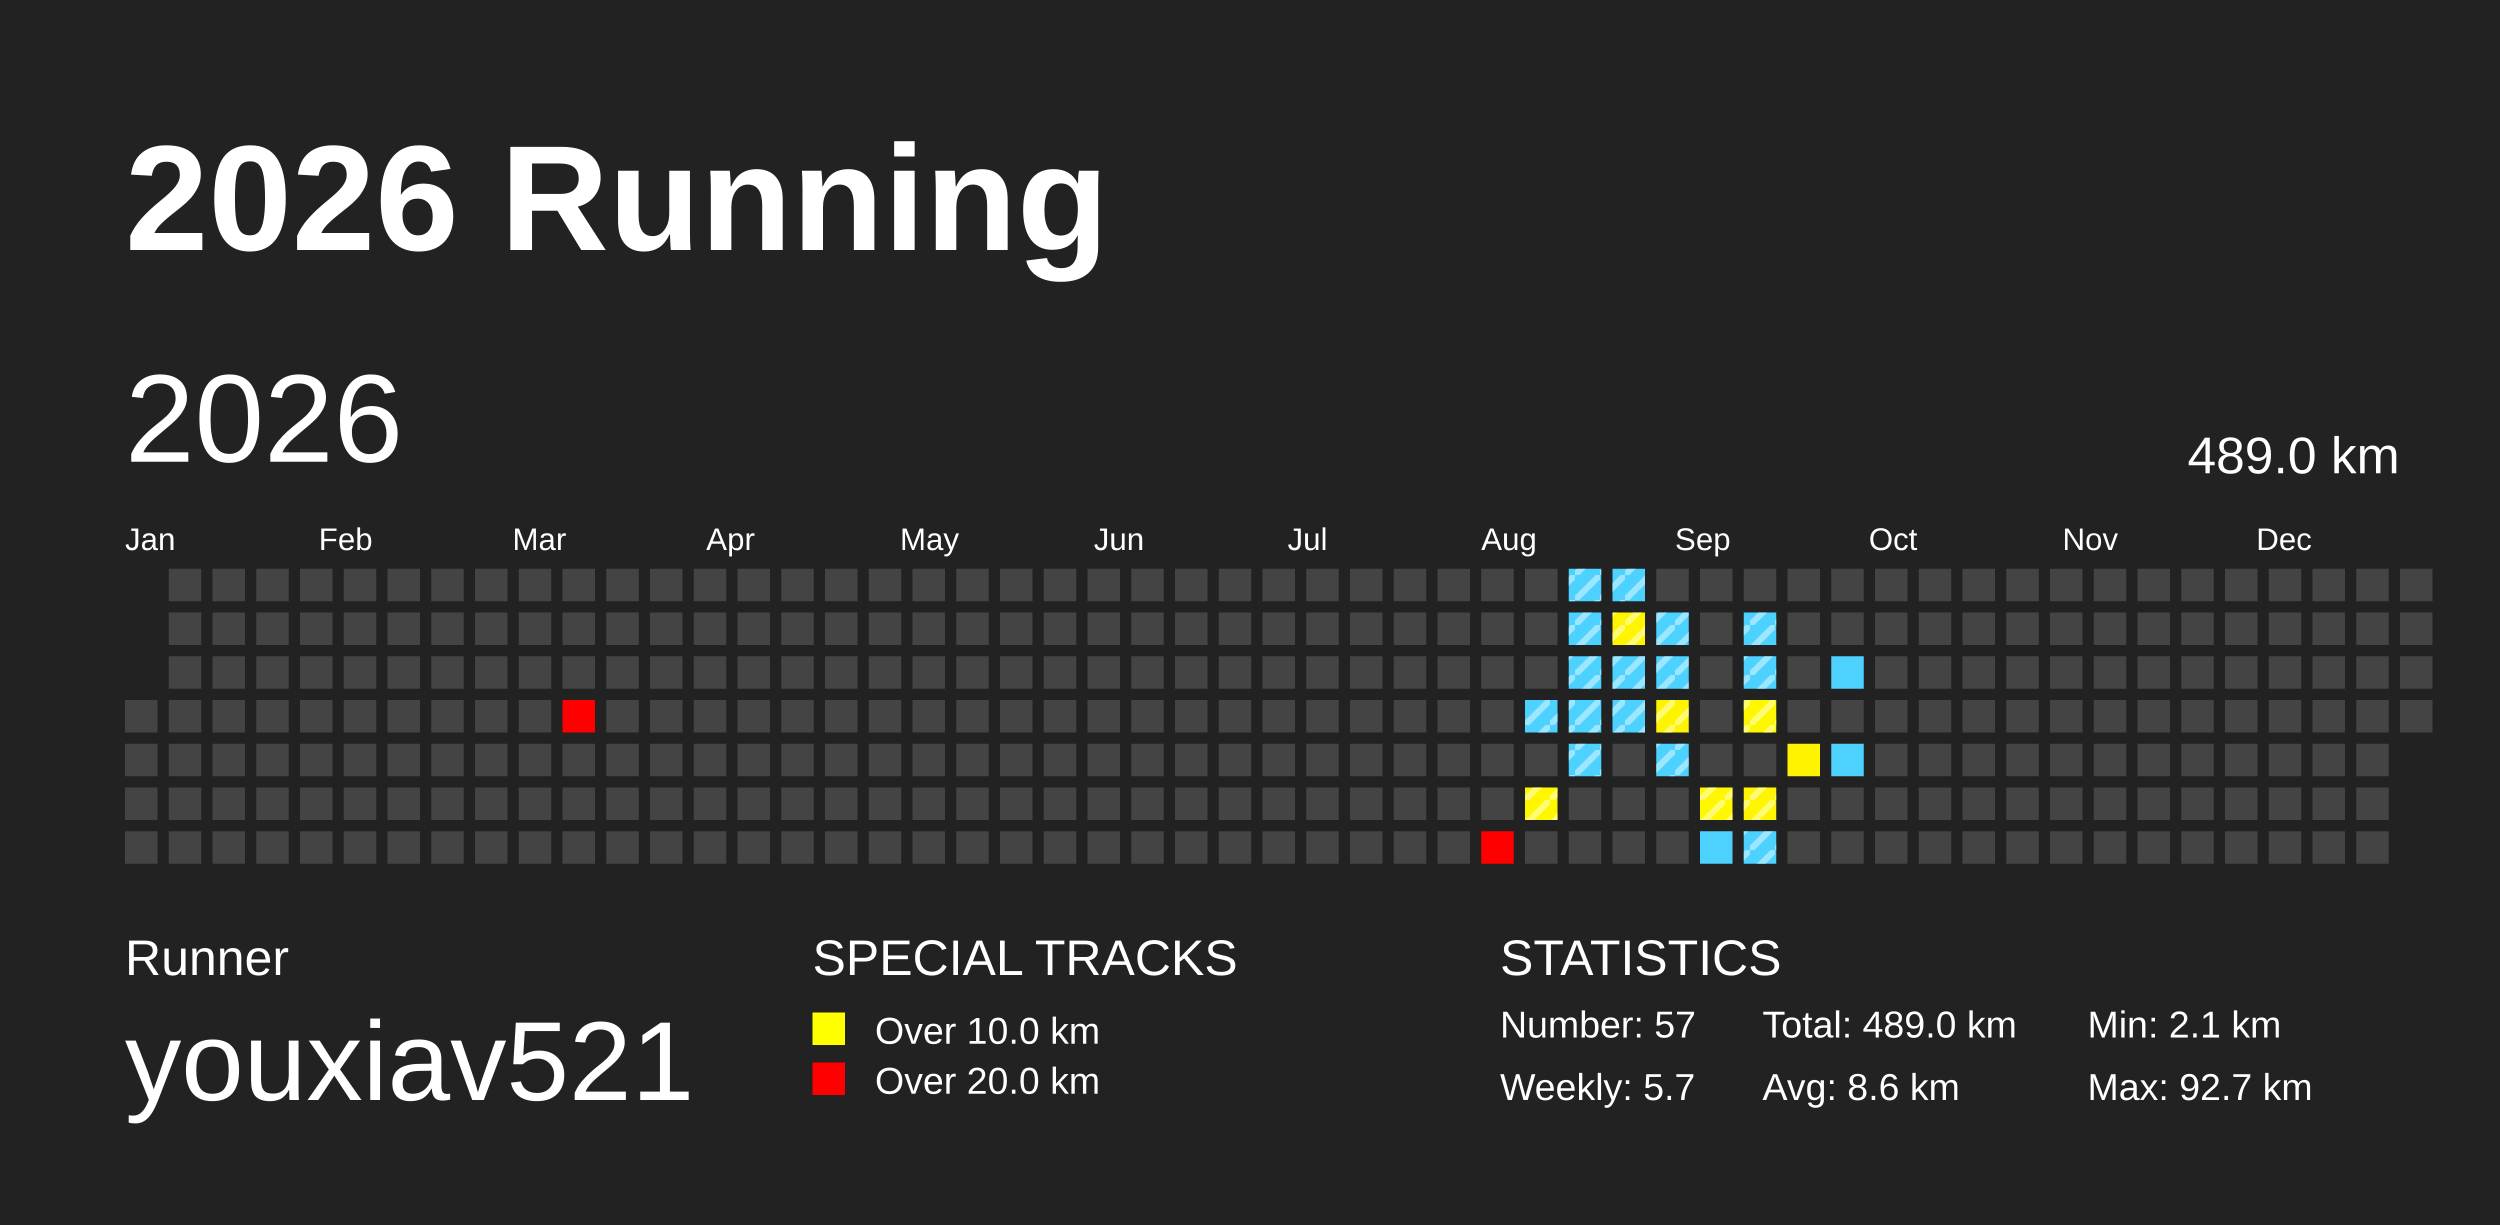
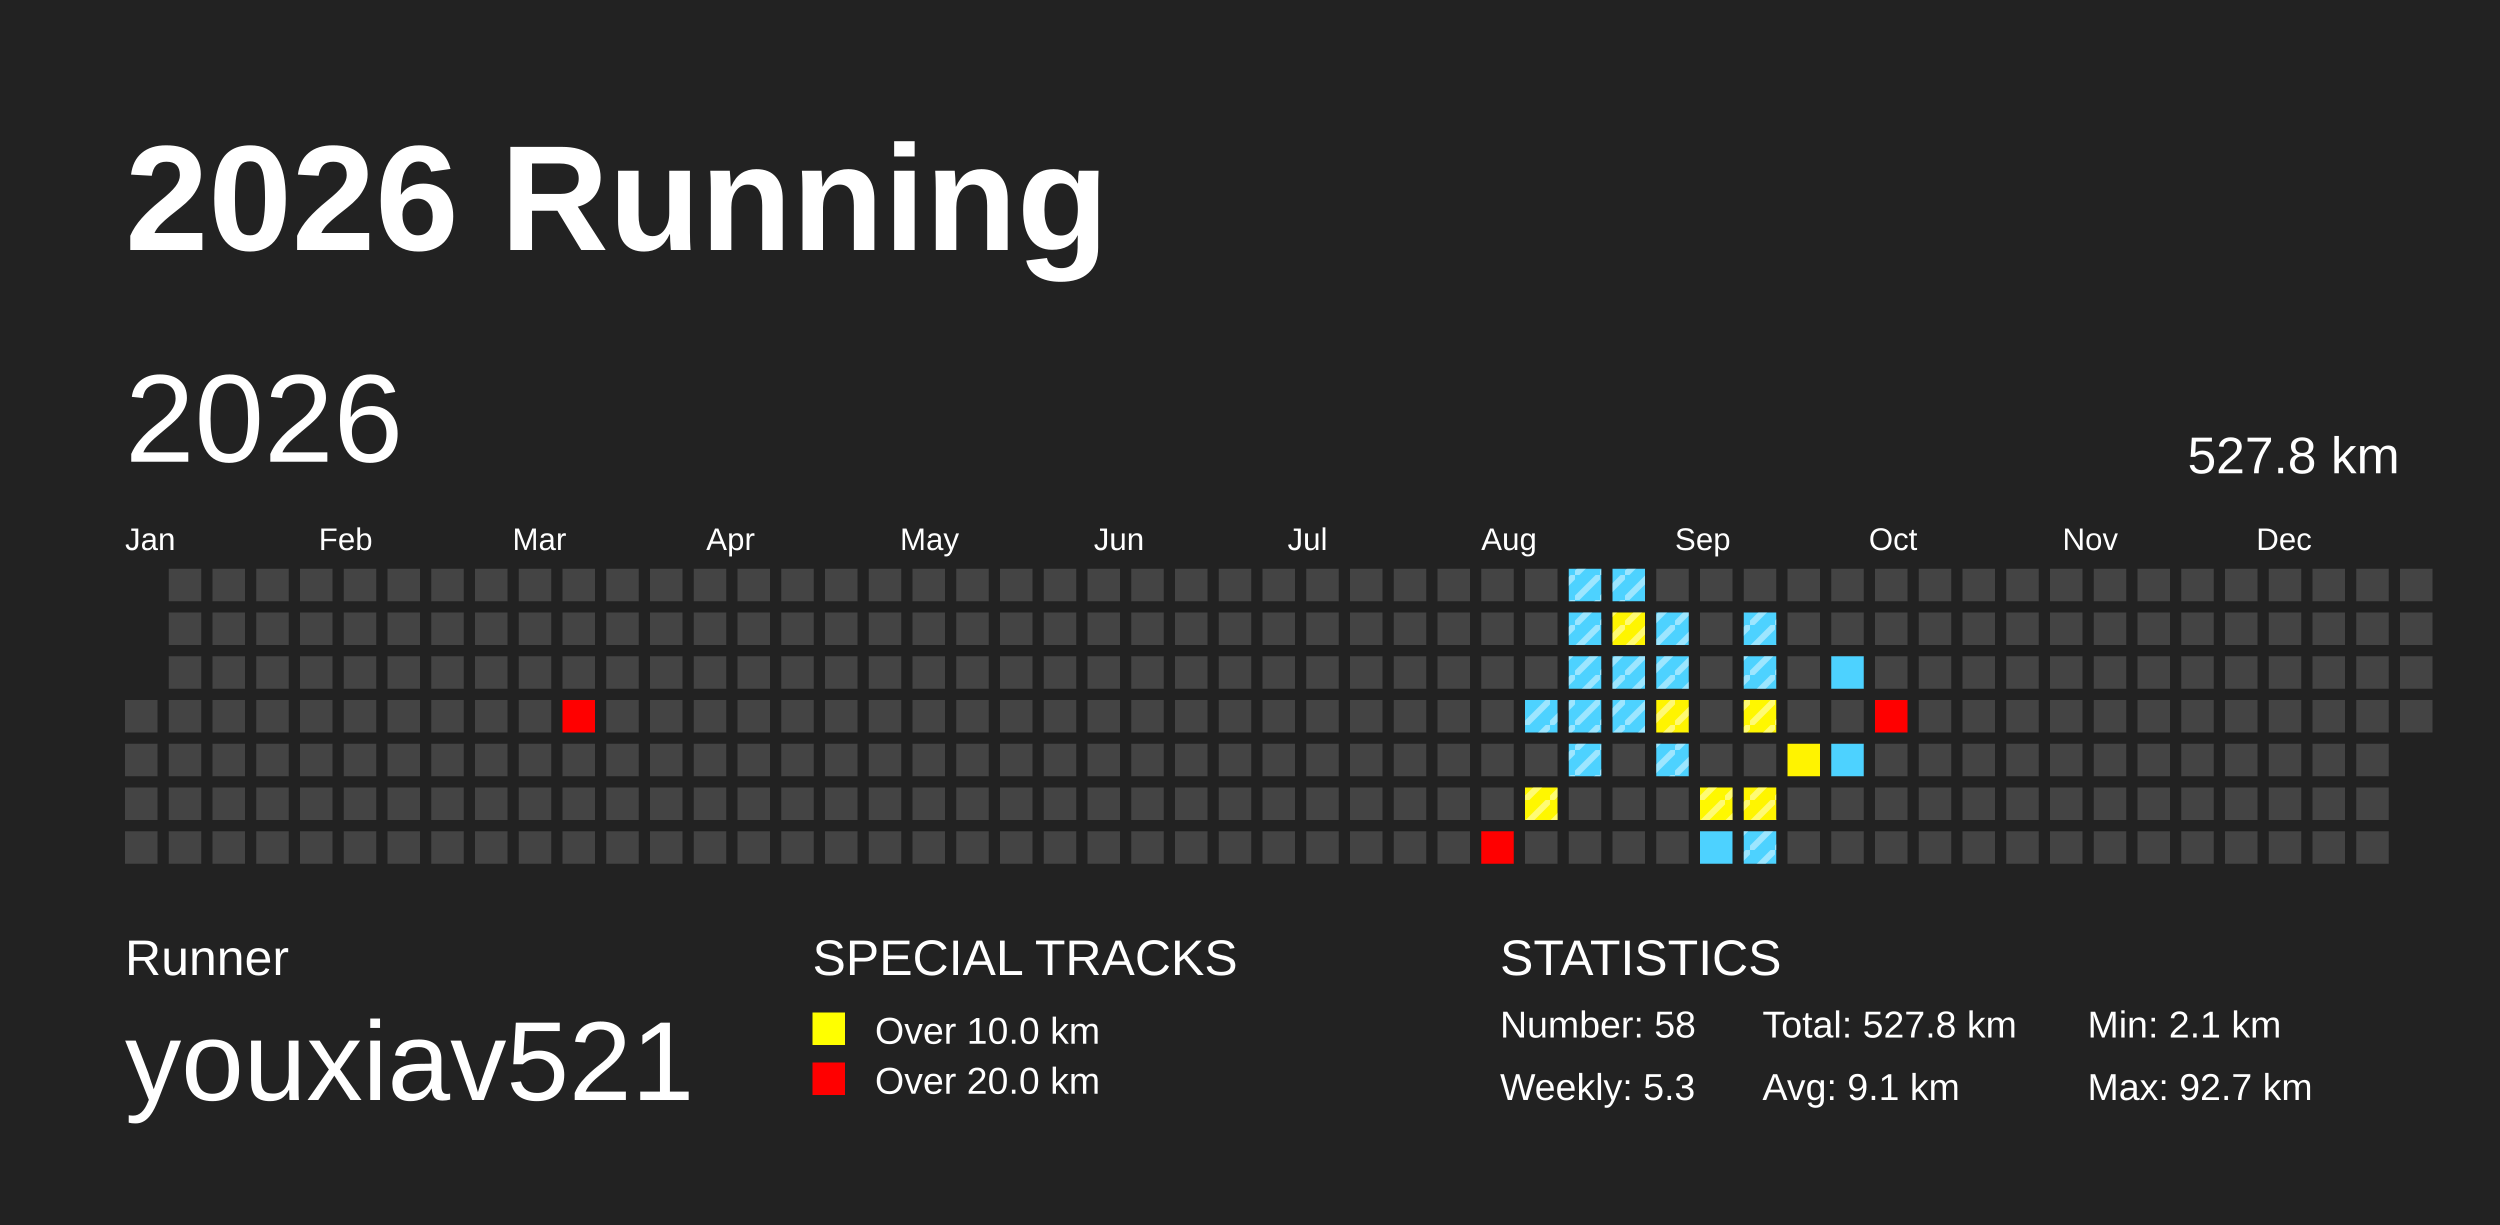
<svg xmlns="http://www.w3.org/2000/svg" baseProfile="full" height="98mm" version="1.1" viewBox="0,0,200,98" width="200mm">
  <defs>
    <pattern height="2" id="indoor-stripe" patternUnits="userSpaceOnUse" width="2">
      <line stroke="white" stroke-opacity="0.45" stroke-width="0.5" x1="0" x2="2" y1="2" y2="0" />
    </pattern>
  </defs>
  <rect fill="#222222" height="98" width="200" x="0" y="0" />
  <text fill="#FFFFFF" style="font-size:12px; font-family:Arial; font-weight:bold;" x="10" y="20">2026 Running</text>
  <text fill="#FFFFFF" style="font-size:4px; font-family:Arial" x="10" y="78">Runner</text>
  <text fill="#FFFFFF" style="font-size:9px; font-family:Arial" x="10" y="88">youxiav521</text>
  <text fill="#FFFFFF" style="font-size:4px; font-family:Arial" x="65" y="78">SPECIAL TRACKS</text>
  <rect fill="yellow" height="2.6" width="2.6" x="65" y="81" />
  <text fill="#FFFFFF" style="font-size:3px; font-family:Arial" x="70" y="83.5">Over 10.0 km</text>
  <rect fill="red" height="2.6" width="2.6" x="65" y="85" />
  <text fill="#FFFFFF" style="font-size:3px; font-family:Arial" x="70" y="87.5">Over 20.0 km</text>
  <text fill="#FFFFFF" style="font-size:4px; font-family:Arial" x="120" y="78">STATISTICS</text>
-   <text fill="#FFFFFF" style="font-size:3px; font-family:Arial" x="120" y="83">Number: 57</text>
-   <text fill="#FFFFFF" style="font-size:3px; font-family:Arial" x="120" y="88">Weekly: 5.7</text>
-   <text fill="#FFFFFF" style="font-size:3px; font-family:Arial" x="141" y="83">Total: 489.0 km</text>
-   <text fill="#FFFFFF" style="font-size:3px; font-family:Arial" x="141" y="88">Avg: 8.6 km</text>
+   <text fill="#FFFFFF" style="font-size:3px; font-family:Arial" x="120" y="83">Number: 58</text>
+   <text fill="#FFFFFF" style="font-size:3px; font-family:Arial" x="120" y="88">Weekly: 5.3</text>
+   <text fill="#FFFFFF" style="font-size:3px; font-family:Arial" x="141" y="83">Total: 527.8 km</text>
+   <text fill="#FFFFFF" style="font-size:3px; font-family:Arial" x="141" y="88">Avg: 9.1 km</text>
  <text fill="#FFFFFF" style="font-size:3px; font-family:Arial" x="167" y="83">Min: 2.1 km</text>
  <text fill="#FFFFFF" style="font-size:3px; font-family:Arial" x="167" y="88">Max: 92.7 km</text>
  <text dominant-baseline="hanging" fill="#FFFFFF" style="font-size:10.0px; font-family:Arial;" x="10" y="30">2026</text>
-   <text dominant-baseline="hanging" fill="#FFFFFF" style="font-size:4.125px; font-family:Arial;" x="175" y="35">489.0 km</text>
+   <text dominant-baseline="hanging" fill="#FFFFFF" style="font-size:4.125px; font-family:Arial;" x="175" y="35">527.8 km</text>
  <text fill="#FFFFFF" style="font-size:2.5px; font-family:Arial" x="10.0" y="44">Jan</text>
  <text fill="#FFFFFF" style="font-size:2.5px; font-family:Arial" x="25.5" y="44">Feb</text>
  <text fill="#FFFFFF" style="font-size:2.5px; font-family:Arial" x="41.0" y="44">Mar</text>
  <text fill="#FFFFFF" style="font-size:2.5px; font-family:Arial" x="56.5" y="44">Apr</text>
  <text fill="#FFFFFF" style="font-size:2.5px; font-family:Arial" x="72.0" y="44">May</text>
  <text fill="#FFFFFF" style="font-size:2.5px; font-family:Arial" x="87.5" y="44">Jun</text>
  <text fill="#FFFFFF" style="font-size:2.5px; font-family:Arial" x="103.0" y="44">Jul</text>
  <text fill="#FFFFFF" style="font-size:2.5px; font-family:Arial" x="118.5" y="44">Aug</text>
  <text fill="#FFFFFF" style="font-size:2.5px; font-family:Arial" x="134.0" y="44">Sep</text>
  <text fill="#FFFFFF" style="font-size:2.5px; font-family:Arial" x="149.5" y="44">Oct</text>
  <text fill="#FFFFFF" style="font-size:2.5px; font-family:Arial" x="165.0" y="44">Nov</text>
  <text fill="#FFFFFF" style="font-size:2.5px; font-family:Arial" x="180.5" y="44">Dec</text>
  <rect fill="#444444" height="2.6" width="2.6" x="10.0" y="56.0" />
  <rect fill="#444444" height="2.6" width="2.6" x="10.0" y="59.5" />
  <rect fill="#444444" height="2.6" width="2.6" x="10.0" y="63.0" />
  <rect fill="#444444" height="2.6" width="2.6" x="10.0" y="66.5" />
  <rect fill="#444444" height="2.6" width="2.6" x="13.5" y="45.5" />
  <rect fill="#444444" height="2.6" width="2.6" x="13.5" y="49.0" />
  <rect fill="#444444" height="2.6" width="2.6" x="13.5" y="52.5" />
  <rect fill="#444444" height="2.6" width="2.6" x="13.5" y="56.0" />
  <rect fill="#444444" height="2.6" width="2.6" x="13.5" y="59.5" />
  <rect fill="#444444" height="2.6" width="2.6" x="13.5" y="63.0" />
  <rect fill="#444444" height="2.6" width="2.6" x="13.5" y="66.5" />
  <rect fill="#444444" height="2.6" width="2.6" x="17.0" y="45.5" />
  <rect fill="#444444" height="2.6" width="2.6" x="17.0" y="49.0" />
  <rect fill="#444444" height="2.6" width="2.6" x="17.0" y="52.5" />
  <rect fill="#444444" height="2.6" width="2.6" x="17.0" y="56.0" />
  <rect fill="#444444" height="2.6" width="2.6" x="17.0" y="59.5" />
  <rect fill="#444444" height="2.6" width="2.6" x="17.0" y="63.0" />
  <rect fill="#444444" height="2.6" width="2.6" x="17.0" y="66.5" />
  <rect fill="#444444" height="2.6" width="2.6" x="20.5" y="45.5" />
  <rect fill="#444444" height="2.6" width="2.6" x="20.5" y="49.0" />
  <rect fill="#444444" height="2.6" width="2.6" x="20.5" y="52.5" />
  <rect fill="#444444" height="2.6" width="2.6" x="20.5" y="56.0" />
  <rect fill="#444444" height="2.6" width="2.6" x="20.5" y="59.5" />
  <rect fill="#444444" height="2.6" width="2.6" x="20.5" y="63.0" />
  <rect fill="#444444" height="2.6" width="2.6" x="20.5" y="66.5" />
  <rect fill="#444444" height="2.6" width="2.6" x="24.0" y="45.5" />
  <rect fill="#444444" height="2.6" width="2.6" x="24.0" y="49.0" />
  <rect fill="#444444" height="2.6" width="2.6" x="24.0" y="52.5" />
  <rect fill="#444444" height="2.6" width="2.6" x="24.0" y="56.0" />
  <rect fill="#444444" height="2.6" width="2.6" x="24.0" y="59.5" />
  <rect fill="#444444" height="2.6" width="2.6" x="24.0" y="63.0" />
  <rect fill="#444444" height="2.6" width="2.6" x="24.0" y="66.5" />
  <rect fill="#444444" height="2.6" width="2.6" x="27.5" y="45.5" />
  <rect fill="#444444" height="2.6" width="2.6" x="27.5" y="49.0" />
  <rect fill="#444444" height="2.6" width="2.6" x="27.5" y="52.5" />
  <rect fill="#444444" height="2.6" width="2.6" x="27.5" y="56.0" />
  <rect fill="#444444" height="2.6" width="2.6" x="27.5" y="59.5" />
  <rect fill="#444444" height="2.6" width="2.6" x="27.5" y="63.0" />
  <rect fill="#444444" height="2.6" width="2.6" x="27.5" y="66.5" />
  <rect fill="#444444" height="2.6" width="2.6" x="31.0" y="45.5" />
  <rect fill="#444444" height="2.6" width="2.6" x="31.0" y="49.0" />
  <rect fill="#444444" height="2.6" width="2.6" x="31.0" y="52.5" />
  <rect fill="#444444" height="2.6" width="2.6" x="31.0" y="56.0" />
  <rect fill="#444444" height="2.6" width="2.6" x="31.0" y="59.5" />
  <rect fill="#444444" height="2.6" width="2.6" x="31.0" y="63.0" />
  <rect fill="#444444" height="2.6" width="2.6" x="31.0" y="66.5" />
  <rect fill="#444444" height="2.6" width="2.6" x="34.5" y="45.5" />
  <rect fill="#444444" height="2.6" width="2.6" x="34.5" y="49.0" />
  <rect fill="#444444" height="2.6" width="2.6" x="34.5" y="52.5" />
  <rect fill="#444444" height="2.6" width="2.6" x="34.5" y="56.0" />
  <rect fill="#444444" height="2.6" width="2.6" x="34.5" y="59.5" />
  <rect fill="#444444" height="2.6" width="2.6" x="34.5" y="63.0" />
  <rect fill="#444444" height="2.6" width="2.6" x="34.5" y="66.5" />
  <rect fill="#444444" height="2.6" width="2.6" x="38.0" y="45.5" />
  <rect fill="#444444" height="2.6" width="2.6" x="38.0" y="49.0" />
  <rect fill="#444444" height="2.6" width="2.6" x="38.0" y="52.5" />
  <rect fill="#444444" height="2.6" width="2.6" x="38.0" y="56.0" />
  <rect fill="#444444" height="2.6" width="2.6" x="38.0" y="59.5" />
  <rect fill="#444444" height="2.6" width="2.6" x="38.0" y="63.0" />
  <rect fill="#444444" height="2.6" width="2.6" x="38.0" y="66.5" />
  <rect fill="#444444" height="2.6" width="2.6" x="41.5" y="45.5" />
  <rect fill="#444444" height="2.6" width="2.6" x="41.5" y="49.0" />
  <rect fill="#444444" height="2.6" width="2.6" x="41.5" y="52.5" />
  <rect fill="#444444" height="2.6" width="2.6" x="41.5" y="56.0" />
  <rect fill="#444444" height="2.6" width="2.6" x="41.5" y="59.5" />
  <rect fill="#444444" height="2.6" width="2.6" x="41.5" y="63.0" />
  <rect fill="#444444" height="2.6" width="2.6" x="41.5" y="66.5" />
  <rect fill="#444444" height="2.6" width="2.6" x="45.0" y="45.5" />
  <rect fill="#444444" height="2.6" width="2.6" x="45.0" y="49.0" />
  <rect fill="#444444" height="2.6" width="2.6" x="45.0" y="52.5" />
  <rect fill="red" height="2.6" width="2.6" x="45.0" y="56.0" />
  <rect fill="#444444" height="2.6" width="2.6" x="45.0" y="59.5" />
  <rect fill="#444444" height="2.6" width="2.6" x="45.0" y="63.0" />
  <rect fill="#444444" height="2.6" width="2.6" x="45.0" y="66.5" />
  <rect fill="#444444" height="2.6" width="2.6" x="48.5" y="45.5" />
  <rect fill="#444444" height="2.6" width="2.6" x="48.5" y="49.0" />
  <rect fill="#444444" height="2.6" width="2.6" x="48.5" y="52.5" />
  <rect fill="#444444" height="2.6" width="2.6" x="48.5" y="56.0" />
  <rect fill="#444444" height="2.6" width="2.6" x="48.5" y="59.5" />
  <rect fill="#444444" height="2.6" width="2.6" x="48.5" y="63.0" />
  <rect fill="#444444" height="2.6" width="2.6" x="48.5" y="66.5" />
  <rect fill="#444444" height="2.6" width="2.6" x="52.0" y="45.5" />
  <rect fill="#444444" height="2.6" width="2.6" x="52.0" y="49.0" />
  <rect fill="#444444" height="2.6" width="2.6" x="52.0" y="52.5" />
  <rect fill="#444444" height="2.6" width="2.6" x="52.0" y="56.0" />
  <rect fill="#444444" height="2.6" width="2.6" x="52.0" y="59.5" />
  <rect fill="#444444" height="2.6" width="2.6" x="52.0" y="63.0" />
  <rect fill="#444444" height="2.6" width="2.6" x="52.0" y="66.5" />
  <rect fill="#444444" height="2.6" width="2.6" x="55.5" y="45.5" />
  <rect fill="#444444" height="2.6" width="2.6" x="55.5" y="49.0" />
  <rect fill="#444444" height="2.6" width="2.6" x="55.5" y="52.5" />
  <rect fill="#444444" height="2.6" width="2.6" x="55.5" y="56.0" />
  <rect fill="#444444" height="2.6" width="2.6" x="55.5" y="59.5" />
  <rect fill="#444444" height="2.6" width="2.6" x="55.5" y="63.0" />
  <rect fill="#444444" height="2.6" width="2.6" x="55.5" y="66.5" />
  <rect fill="#444444" height="2.6" width="2.6" x="59.0" y="45.5" />
  <rect fill="#444444" height="2.6" width="2.6" x="59.0" y="49.0" />
  <rect fill="#444444" height="2.6" width="2.6" x="59.0" y="52.5" />
  <rect fill="#444444" height="2.6" width="2.6" x="59.0" y="56.0" />
  <rect fill="#444444" height="2.6" width="2.6" x="59.0" y="59.5" />
  <rect fill="#444444" height="2.6" width="2.6" x="59.0" y="63.0" />
  <rect fill="#444444" height="2.6" width="2.6" x="59.0" y="66.5" />
  <rect fill="#444444" height="2.6" width="2.6" x="62.5" y="45.5" />
  <rect fill="#444444" height="2.6" width="2.6" x="62.5" y="49.0" />
  <rect fill="#444444" height="2.6" width="2.6" x="62.5" y="52.5" />
  <rect fill="#444444" height="2.6" width="2.6" x="62.5" y="56.0" />
  <rect fill="#444444" height="2.6" width="2.6" x="62.5" y="59.5" />
  <rect fill="#444444" height="2.6" width="2.6" x="62.5" y="63.0" />
  <rect fill="#444444" height="2.6" width="2.6" x="62.5" y="66.5" />
  <rect fill="#444444" height="2.6" width="2.6" x="66.0" y="45.5" />
  <rect fill="#444444" height="2.6" width="2.6" x="66.0" y="49.0" />
  <rect fill="#444444" height="2.6" width="2.6" x="66.0" y="52.5" />
  <rect fill="#444444" height="2.6" width="2.6" x="66.0" y="56.0" />
  <rect fill="#444444" height="2.6" width="2.6" x="66.0" y="59.5" />
  <rect fill="#444444" height="2.6" width="2.6" x="66.0" y="63.0" />
  <rect fill="#444444" height="2.6" width="2.6" x="66.0" y="66.5" />
  <rect fill="#444444" height="2.6" width="2.6" x="69.5" y="45.5" />
  <rect fill="#444444" height="2.6" width="2.6" x="69.5" y="49.0" />
  <rect fill="#444444" height="2.6" width="2.6" x="69.5" y="52.5" />
  <rect fill="#444444" height="2.6" width="2.6" x="69.5" y="56.0" />
  <rect fill="#444444" height="2.6" width="2.6" x="69.5" y="59.5" />
  <rect fill="#444444" height="2.6" width="2.6" x="69.5" y="63.0" />
  <rect fill="#444444" height="2.6" width="2.6" x="69.5" y="66.5" />
  <rect fill="#444444" height="2.6" width="2.6" x="73.0" y="45.5" />
  <rect fill="#444444" height="2.6" width="2.6" x="73.0" y="49.0" />
  <rect fill="#444444" height="2.6" width="2.6" x="73.0" y="52.5" />
  <rect fill="#444444" height="2.6" width="2.6" x="73.0" y="56.0" />
  <rect fill="#444444" height="2.6" width="2.6" x="73.0" y="59.5" />
  <rect fill="#444444" height="2.6" width="2.6" x="73.0" y="63.0" />
  <rect fill="#444444" height="2.6" width="2.6" x="73.0" y="66.5" />
  <rect fill="#444444" height="2.6" width="2.6" x="76.5" y="45.5" />
  <rect fill="#444444" height="2.6" width="2.6" x="76.5" y="49.0" />
  <rect fill="#444444" height="2.6" width="2.6" x="76.5" y="52.5" />
  <rect fill="#444444" height="2.6" width="2.6" x="76.5" y="56.0" />
  <rect fill="#444444" height="2.6" width="2.6" x="76.5" y="59.5" />
  <rect fill="#444444" height="2.6" width="2.6" x="76.5" y="63.0" />
  <rect fill="#444444" height="2.6" width="2.6" x="76.5" y="66.5" />
  <rect fill="#444444" height="2.6" width="2.6" x="80.0" y="45.5" />
  <rect fill="#444444" height="2.6" width="2.6" x="80.0" y="49.0" />
  <rect fill="#444444" height="2.6" width="2.6" x="80.0" y="52.5" />
  <rect fill="#444444" height="2.6" width="2.6" x="80.0" y="56.0" />
  <rect fill="#444444" height="2.6" width="2.6" x="80.0" y="59.5" />
  <rect fill="#444444" height="2.6" width="2.6" x="80.0" y="63.0" />
  <rect fill="#444444" height="2.6" width="2.6" x="80.0" y="66.5" />
  <rect fill="#444444" height="2.6" width="2.6" x="83.5" y="45.5" />
  <rect fill="#444444" height="2.6" width="2.6" x="83.5" y="49.0" />
  <rect fill="#444444" height="2.6" width="2.6" x="83.5" y="52.5" />
  <rect fill="#444444" height="2.6" width="2.6" x="83.5" y="56.0" />
  <rect fill="#444444" height="2.6" width="2.6" x="83.5" y="59.5" />
  <rect fill="#444444" height="2.6" width="2.6" x="83.5" y="63.0" />
  <rect fill="#444444" height="2.6" width="2.6" x="83.5" y="66.5" />
  <rect fill="#444444" height="2.6" width="2.6" x="87.0" y="45.5" />
  <rect fill="#444444" height="2.6" width="2.6" x="87.0" y="49.0" />
  <rect fill="#444444" height="2.6" width="2.6" x="87.0" y="52.5" />
  <rect fill="#444444" height="2.6" width="2.6" x="87.0" y="56.0" />
  <rect fill="#444444" height="2.6" width="2.6" x="87.0" y="59.5" />
  <rect fill="#444444" height="2.6" width="2.6" x="87.0" y="63.0" />
  <rect fill="#444444" height="2.6" width="2.6" x="87.0" y="66.5" />
  <rect fill="#444444" height="2.6" width="2.6" x="90.5" y="45.5" />
  <rect fill="#444444" height="2.6" width="2.6" x="90.5" y="49.0" />
  <rect fill="#444444" height="2.6" width="2.6" x="90.5" y="52.5" />
  <rect fill="#444444" height="2.6" width="2.6" x="90.5" y="56.0" />
  <rect fill="#444444" height="2.6" width="2.6" x="90.5" y="59.5" />
  <rect fill="#444444" height="2.6" width="2.6" x="90.5" y="63.0" />
  <rect fill="#444444" height="2.6" width="2.6" x="90.5" y="66.5" />
  <rect fill="#444444" height="2.6" width="2.6" x="94.0" y="45.5" />
  <rect fill="#444444" height="2.6" width="2.6" x="94.0" y="49.0" />
  <rect fill="#444444" height="2.6" width="2.6" x="94.0" y="52.5" />
  <rect fill="#444444" height="2.6" width="2.6" x="94.0" y="56.0" />
  <rect fill="#444444" height="2.6" width="2.6" x="94.0" y="59.5" />
  <rect fill="#444444" height="2.6" width="2.6" x="94.0" y="63.0" />
  <rect fill="#444444" height="2.6" width="2.6" x="94.0" y="66.5" />
  <rect fill="#444444" height="2.6" width="2.6" x="97.5" y="45.5" />
  <rect fill="#444444" height="2.6" width="2.6" x="97.5" y="49.0" />
  <rect fill="#444444" height="2.6" width="2.6" x="97.5" y="52.5" />
  <rect fill="#444444" height="2.6" width="2.6" x="97.5" y="56.0" />
  <rect fill="#444444" height="2.6" width="2.6" x="97.5" y="59.5" />
  <rect fill="#444444" height="2.6" width="2.6" x="97.5" y="63.0" />
  <rect fill="#444444" height="2.6" width="2.6" x="97.5" y="66.5" />
  <rect fill="#444444" height="2.6" width="2.6" x="101.0" y="45.5" />
  <rect fill="#444444" height="2.6" width="2.6" x="101.0" y="49.0" />
  <rect fill="#444444" height="2.6" width="2.6" x="101.0" y="52.5" />
  <rect fill="#444444" height="2.6" width="2.6" x="101.0" y="56.0" />
  <rect fill="#444444" height="2.6" width="2.6" x="101.0" y="59.5" />
  <rect fill="#444444" height="2.6" width="2.6" x="101.0" y="63.0" />
  <rect fill="#444444" height="2.6" width="2.6" x="101.0" y="66.5" />
  <rect fill="#444444" height="2.6" width="2.6" x="104.5" y="45.5" />
  <rect fill="#444444" height="2.6" width="2.6" x="104.5" y="49.0" />
  <rect fill="#444444" height="2.6" width="2.6" x="104.5" y="52.5" />
  <rect fill="#444444" height="2.6" width="2.6" x="104.5" y="56.0" />
  <rect fill="#444444" height="2.6" width="2.6" x="104.5" y="59.5" />
  <rect fill="#444444" height="2.6" width="2.6" x="104.5" y="63.0" />
  <rect fill="#444444" height="2.6" width="2.6" x="104.5" y="66.5" />
  <rect fill="#444444" height="2.6" width="2.6" x="108.0" y="45.5" />
  <rect fill="#444444" height="2.6" width="2.6" x="108.0" y="49.0" />
  <rect fill="#444444" height="2.6" width="2.6" x="108.0" y="52.5" />
  <rect fill="#444444" height="2.6" width="2.6" x="108.0" y="56.0" />
  <rect fill="#444444" height="2.6" width="2.6" x="108.0" y="59.5" />
  <rect fill="#444444" height="2.6" width="2.6" x="108.0" y="63.0" />
  <rect fill="#444444" height="2.6" width="2.6" x="108.0" y="66.5" />
  <rect fill="#444444" height="2.6" width="2.6" x="111.5" y="45.5" />
  <rect fill="#444444" height="2.6" width="2.6" x="111.5" y="49.0" />
  <rect fill="#444444" height="2.6" width="2.6" x="111.5" y="52.5" />
  <rect fill="#444444" height="2.6" width="2.6" x="111.5" y="56.0" />
  <rect fill="#444444" height="2.6" width="2.6" x="111.5" y="59.5" />
  <rect fill="#444444" height="2.6" width="2.6" x="111.5" y="63.0" />
  <rect fill="#444444" height="2.6" width="2.6" x="111.5" y="66.5" />
  <rect fill="#444444" height="2.6" width="2.6" x="115.0" y="45.5" />
  <rect fill="#444444" height="2.6" width="2.6" x="115.0" y="49.0" />
  <rect fill="#444444" height="2.6" width="2.6" x="115.0" y="52.5" />
  <rect fill="#444444" height="2.6" width="2.6" x="115.0" y="56.0" />
  <rect fill="#444444" height="2.6" width="2.6" x="115.0" y="59.5" />
  <rect fill="#444444" height="2.6" width="2.6" x="115.0" y="63.0" />
  <rect fill="#444444" height="2.6" width="2.6" x="115.0" y="66.5" />
  <rect fill="#444444" height="2.6" width="2.6" x="118.5" y="45.5" />
  <rect fill="#444444" height="2.6" width="2.6" x="118.5" y="49.0" />
  <rect fill="#444444" height="2.6" width="2.6" x="118.5" y="52.5" />
  <rect fill="#444444" height="2.6" width="2.6" x="118.5" y="56.0" />
  <rect fill="#444444" height="2.6" width="2.6" x="118.5" y="59.5" />
  <rect fill="#444444" height="2.6" width="2.6" x="118.5" y="63.0" />
  <rect fill="red" height="2.6" width="2.6" x="118.5" y="66.5" />
  <rect fill="#444444" height="2.6" width="2.6" x="122.0" y="45.5" />
  <rect fill="#444444" height="2.6" width="2.6" x="122.0" y="49.0" />
  <rect fill="#444444" height="2.6" width="2.6" x="122.0" y="52.5" />
  <rect fill="#4dd2ff" height="2.6" width="2.6" x="122.0" y="56.0" />
  <rect fill="url(#indoor-stripe)" height="2.6" style="pointer-events: none;" width="2.6" x="122.0" y="56.0" />
  <rect fill="#444444" height="2.6" width="2.6" x="122.0" y="59.5" />
  <rect fill="#fff700" height="2.6" width="2.6" x="122.0" y="63.0" />
  <rect fill="url(#indoor-stripe)" height="2.6" style="pointer-events: none;" width="2.6" x="122.0" y="63.0" />
  <rect fill="#444444" height="2.6" width="2.6" x="122.0" y="66.5" />
  <rect fill="#4dd2ff" height="2.6" width="2.6" x="125.5" y="45.5" />
  <rect fill="url(#indoor-stripe)" height="2.6" style="pointer-events: none;" width="2.6" x="125.5" y="45.5" />
  <rect fill="#4dd2ff" height="2.6" width="2.6" x="125.5" y="49.0" />
  <rect fill="url(#indoor-stripe)" height="2.6" style="pointer-events: none;" width="2.6" x="125.5" y="49.0" />
  <rect fill="#4dd2ff" height="2.6" width="2.6" x="125.5" y="52.5" />
  <rect fill="url(#indoor-stripe)" height="2.6" style="pointer-events: none;" width="2.6" x="125.5" y="52.5" />
  <rect fill="#4dd2ff" height="2.6" width="2.6" x="125.5" y="56.0" />
  <rect fill="url(#indoor-stripe)" height="2.6" style="pointer-events: none;" width="2.6" x="125.5" y="56.0" />
  <rect fill="#4dd2ff" height="2.6" width="2.6" x="125.5" y="59.5" />
  <rect fill="url(#indoor-stripe)" height="2.6" style="pointer-events: none;" width="2.6" x="125.5" y="59.5" />
  <rect fill="#444444" height="2.6" width="2.6" x="125.5" y="63.0" />
  <rect fill="#444444" height="2.6" width="2.6" x="125.5" y="66.5" />
  <rect fill="#4dd2ff" height="2.6" width="2.6" x="129.0" y="45.5" />
  <rect fill="url(#indoor-stripe)" height="2.6" style="pointer-events: none;" width="2.6" x="129.0" y="45.5" />
  <rect fill="#fff500" height="2.6" width="2.6" x="129.0" y="49.0" />
  <rect fill="url(#indoor-stripe)" height="2.6" style="pointer-events: none;" width="2.6" x="129.0" y="49.0" />
  <rect fill="#4dd2ff" height="2.6" width="2.6" x="129.0" y="52.5" />
  <rect fill="url(#indoor-stripe)" height="2.6" style="pointer-events: none;" width="2.6" x="129.0" y="52.5" />
  <rect fill="#4dd2ff" height="2.6" width="2.6" x="129.0" y="56.0" />
  <rect fill="url(#indoor-stripe)" height="2.6" style="pointer-events: none;" width="2.6" x="129.0" y="56.0" />
  <rect fill="#444444" height="2.6" width="2.6" x="129.0" y="59.5" />
  <rect fill="#444444" height="2.6" width="2.6" x="129.0" y="63.0" />
  <rect fill="#444444" height="2.6" width="2.6" x="129.0" y="66.5" />
  <rect fill="#444444" height="2.6" width="2.6" x="132.5" y="45.5" />
  <rect fill="#4dd2ff" height="2.6" width="2.6" x="132.5" y="49.0" />
  <rect fill="url(#indoor-stripe)" height="2.6" style="pointer-events: none;" width="2.6" x="132.5" y="49.0" />
  <rect fill="#4dd2ff" height="2.6" width="2.6" x="132.5" y="52.5" />
  <rect fill="url(#indoor-stripe)" height="2.6" style="pointer-events: none;" width="2.6" x="132.5" y="52.5" />
  <rect fill="#fff400" height="2.6" width="2.6" x="132.5" y="56.0" />
  <rect fill="url(#indoor-stripe)" height="2.6" style="pointer-events: none;" width="2.6" x="132.5" y="56.0" />
  <rect fill="#4dd2ff" height="2.6" width="2.6" x="132.5" y="59.5" />
  <rect fill="url(#indoor-stripe)" height="2.6" style="pointer-events: none;" width="2.6" x="132.5" y="59.5" />
  <rect fill="#444444" height="2.6" width="2.6" x="132.5" y="63.0" />
  <rect fill="#444444" height="2.6" width="2.6" x="132.5" y="66.5" />
  <rect fill="#444444" height="2.6" width="2.6" x="136.0" y="45.5" />
  <rect fill="#444444" height="2.6" width="2.6" x="136.0" y="49.0" />
  <rect fill="#444444" height="2.6" width="2.6" x="136.0" y="52.5" />
  <rect fill="#444444" height="2.6" width="2.6" x="136.0" y="56.0" />
  <rect fill="#444444" height="2.6" width="2.6" x="136.0" y="59.5" />
  <rect fill="#fff800" height="2.6" width="2.6" x="136.0" y="63.0" />
  <rect fill="url(#indoor-stripe)" height="2.6" style="pointer-events: none;" width="2.6" x="136.0" y="63.0" />
  <rect fill="#4dd2ff" height="2.6" width="2.6" x="136.0" y="66.5" />
  <rect fill="#444444" height="2.6" width="2.6" x="139.5" y="45.5" />
  <rect fill="#4dd2ff" height="2.6" width="2.6" x="139.5" y="49.0" />
  <rect fill="url(#indoor-stripe)" height="2.6" style="pointer-events: none;" width="2.6" x="139.5" y="49.0" />
  <rect fill="#4dd2ff" height="2.6" width="2.6" x="139.5" y="52.5" />
  <rect fill="url(#indoor-stripe)" height="2.6" style="pointer-events: none;" width="2.6" x="139.5" y="52.5" />
  <rect fill="#fff700" height="2.6" width="2.6" x="139.5" y="56.0" />
  <rect fill="url(#indoor-stripe)" height="2.6" style="pointer-events: none;" width="2.6" x="139.5" y="56.0" />
  <rect fill="#444444" height="2.6" width="2.6" x="139.5" y="59.5" />
  <rect fill="#fff500" height="2.6" width="2.6" x="139.5" y="63.0" />
  <rect fill="url(#indoor-stripe)" height="2.6" style="pointer-events: none;" width="2.6" x="139.5" y="63.0" />
  <rect fill="#4dd2ff" height="2.6" width="2.6" x="139.5" y="66.5" />
  <rect fill="url(#indoor-stripe)" height="2.6" style="pointer-events: none;" width="2.6" x="139.5" y="66.5" />
  <rect fill="#444444" height="2.6" width="2.6" x="143.0" y="45.5" />
  <rect fill="#444444" height="2.6" width="2.6" x="143.0" y="49.0" />
  <rect fill="#444444" height="2.6" width="2.6" x="143.0" y="52.5" />
  <rect fill="#444444" height="2.6" width="2.6" x="143.0" y="56.0" />
  <rect fill="#fff300" height="2.6" width="2.6" x="143.0" y="59.5" />
  <rect fill="#444444" height="2.6" width="2.6" x="143.0" y="63.0" />
  <rect fill="#444444" height="2.6" width="2.6" x="143.0" y="66.5" />
  <rect fill="#444444" height="2.6" width="2.6" x="146.5" y="45.5" />
  <rect fill="#444444" height="2.6" width="2.6" x="146.5" y="49.0" />
  <rect fill="#4dd2ff" height="2.6" width="2.6" x="146.5" y="52.5" />
  <rect fill="#444444" height="2.6" width="2.6" x="146.5" y="56.0" />
  <rect fill="#4dd2ff" height="2.6" width="2.6" x="146.5" y="59.5" />
  <rect fill="#444444" height="2.6" width="2.6" x="146.5" y="63.0" />
  <rect fill="#444444" height="2.6" width="2.6" x="146.5" y="66.5" />
  <rect fill="#444444" height="2.6" width="2.6" x="150.0" y="45.5" />
  <rect fill="#444444" height="2.6" width="2.6" x="150.0" y="49.0" />
  <rect fill="#444444" height="2.6" width="2.6" x="150.0" y="52.5" />
-   <rect fill="#444444" height="2.6" width="2.6" x="150.0" y="56.0" />
+   <rect fill="red" height="2.6" width="2.6" x="150.0" y="56.0" />
  <rect fill="#444444" height="2.6" width="2.6" x="150.0" y="59.5" />
  <rect fill="#444444" height="2.6" width="2.6" x="150.0" y="63.0" />
  <rect fill="#444444" height="2.6" width="2.6" x="150.0" y="66.5" />
  <rect fill="#444444" height="2.6" width="2.6" x="153.5" y="45.5" />
  <rect fill="#444444" height="2.6" width="2.6" x="153.5" y="49.0" />
  <rect fill="#444444" height="2.6" width="2.6" x="153.5" y="52.5" />
  <rect fill="#444444" height="2.6" width="2.6" x="153.5" y="56.0" />
  <rect fill="#444444" height="2.6" width="2.6" x="153.5" y="59.5" />
  <rect fill="#444444" height="2.6" width="2.6" x="153.5" y="63.0" />
  <rect fill="#444444" height="2.6" width="2.6" x="153.5" y="66.5" />
  <rect fill="#444444" height="2.6" width="2.6" x="157.0" y="45.5" />
  <rect fill="#444444" height="2.6" width="2.6" x="157.0" y="49.0" />
  <rect fill="#444444" height="2.6" width="2.6" x="157.0" y="52.5" />
  <rect fill="#444444" height="2.6" width="2.6" x="157.0" y="56.0" />
  <rect fill="#444444" height="2.6" width="2.6" x="157.0" y="59.5" />
  <rect fill="#444444" height="2.6" width="2.6" x="157.0" y="63.0" />
  <rect fill="#444444" height="2.6" width="2.6" x="157.0" y="66.5" />
  <rect fill="#444444" height="2.6" width="2.6" x="160.5" y="45.5" />
  <rect fill="#444444" height="2.6" width="2.6" x="160.5" y="49.0" />
  <rect fill="#444444" height="2.6" width="2.6" x="160.5" y="52.5" />
  <rect fill="#444444" height="2.6" width="2.6" x="160.5" y="56.0" />
  <rect fill="#444444" height="2.6" width="2.6" x="160.5" y="59.5" />
  <rect fill="#444444" height="2.6" width="2.6" x="160.5" y="63.0" />
  <rect fill="#444444" height="2.6" width="2.6" x="160.5" y="66.5" />
  <rect fill="#444444" height="2.6" width="2.6" x="164.0" y="45.5" />
  <rect fill="#444444" height="2.6" width="2.6" x="164.0" y="49.0" />
  <rect fill="#444444" height="2.6" width="2.6" x="164.0" y="52.5" />
  <rect fill="#444444" height="2.6" width="2.6" x="164.0" y="56.0" />
  <rect fill="#444444" height="2.6" width="2.6" x="164.0" y="59.5" />
  <rect fill="#444444" height="2.6" width="2.6" x="164.0" y="63.0" />
  <rect fill="#444444" height="2.6" width="2.6" x="164.0" y="66.5" />
  <rect fill="#444444" height="2.6" width="2.6" x="167.5" y="45.5" />
  <rect fill="#444444" height="2.6" width="2.6" x="167.5" y="49.0" />
  <rect fill="#444444" height="2.6" width="2.6" x="167.5" y="52.5" />
  <rect fill="#444444" height="2.6" width="2.6" x="167.5" y="56.0" />
  <rect fill="#444444" height="2.6" width="2.6" x="167.5" y="59.5" />
  <rect fill="#444444" height="2.6" width="2.6" x="167.5" y="63.0" />
  <rect fill="#444444" height="2.6" width="2.6" x="167.5" y="66.5" />
  <rect fill="#444444" height="2.6" width="2.6" x="171.0" y="45.5" />
  <rect fill="#444444" height="2.6" width="2.6" x="171.0" y="49.0" />
  <rect fill="#444444" height="2.6" width="2.6" x="171.0" y="52.5" />
  <rect fill="#444444" height="2.6" width="2.6" x="171.0" y="56.0" />
  <rect fill="#444444" height="2.6" width="2.6" x="171.0" y="59.5" />
  <rect fill="#444444" height="2.6" width="2.6" x="171.0" y="63.0" />
  <rect fill="#444444" height="2.6" width="2.6" x="171.0" y="66.5" />
  <rect fill="#444444" height="2.6" width="2.6" x="174.5" y="45.5" />
  <rect fill="#444444" height="2.6" width="2.6" x="174.5" y="49.0" />
  <rect fill="#444444" height="2.6" width="2.6" x="174.5" y="52.5" />
  <rect fill="#444444" height="2.6" width="2.6" x="174.5" y="56.0" />
  <rect fill="#444444" height="2.6" width="2.6" x="174.5" y="59.5" />
  <rect fill="#444444" height="2.6" width="2.6" x="174.5" y="63.0" />
  <rect fill="#444444" height="2.6" width="2.6" x="174.5" y="66.5" />
  <rect fill="#444444" height="2.6" width="2.6" x="178.0" y="45.5" />
  <rect fill="#444444" height="2.6" width="2.6" x="178.0" y="49.0" />
  <rect fill="#444444" height="2.6" width="2.6" x="178.0" y="52.5" />
  <rect fill="#444444" height="2.6" width="2.6" x="178.0" y="56.0" />
  <rect fill="#444444" height="2.6" width="2.6" x="178.0" y="59.5" />
  <rect fill="#444444" height="2.6" width="2.6" x="178.0" y="63.0" />
  <rect fill="#444444" height="2.6" width="2.6" x="178.0" y="66.5" />
  <rect fill="#444444" height="2.6" width="2.6" x="181.5" y="45.5" />
  <rect fill="#444444" height="2.6" width="2.6" x="181.5" y="49.0" />
  <rect fill="#444444" height="2.6" width="2.6" x="181.5" y="52.5" />
  <rect fill="#444444" height="2.6" width="2.6" x="181.5" y="56.0" />
  <rect fill="#444444" height="2.6" width="2.6" x="181.5" y="59.5" />
  <rect fill="#444444" height="2.6" width="2.6" x="181.5" y="63.0" />
  <rect fill="#444444" height="2.6" width="2.6" x="181.5" y="66.5" />
  <rect fill="#444444" height="2.6" width="2.6" x="185.0" y="45.5" />
  <rect fill="#444444" height="2.6" width="2.6" x="185.0" y="49.0" />
  <rect fill="#444444" height="2.6" width="2.6" x="185.0" y="52.5" />
  <rect fill="#444444" height="2.6" width="2.6" x="185.0" y="56.0" />
  <rect fill="#444444" height="2.6" width="2.6" x="185.0" y="59.5" />
  <rect fill="#444444" height="2.6" width="2.6" x="185.0" y="63.0" />
  <rect fill="#444444" height="2.6" width="2.6" x="185.0" y="66.5" />
  <rect fill="#444444" height="2.6" width="2.6" x="188.5" y="45.5" />
  <rect fill="#444444" height="2.6" width="2.6" x="188.5" y="49.0" />
  <rect fill="#444444" height="2.6" width="2.6" x="188.5" y="52.5" />
  <rect fill="#444444" height="2.6" width="2.6" x="188.5" y="56.0" />
  <rect fill="#444444" height="2.6" width="2.6" x="188.5" y="59.5" />
  <rect fill="#444444" height="2.6" width="2.6" x="188.5" y="63.0" />
  <rect fill="#444444" height="2.6" width="2.6" x="188.5" y="66.5" />
  <rect fill="#444444" height="2.6" width="2.6" x="192.0" y="45.5" />
  <rect fill="#444444" height="2.6" width="2.6" x="192.0" y="49.0" />
  <rect fill="#444444" height="2.6" width="2.6" x="192.0" y="52.5" />
  <rect fill="#444444" height="2.6" width="2.6" x="192.0" y="56.0" />
</svg>
